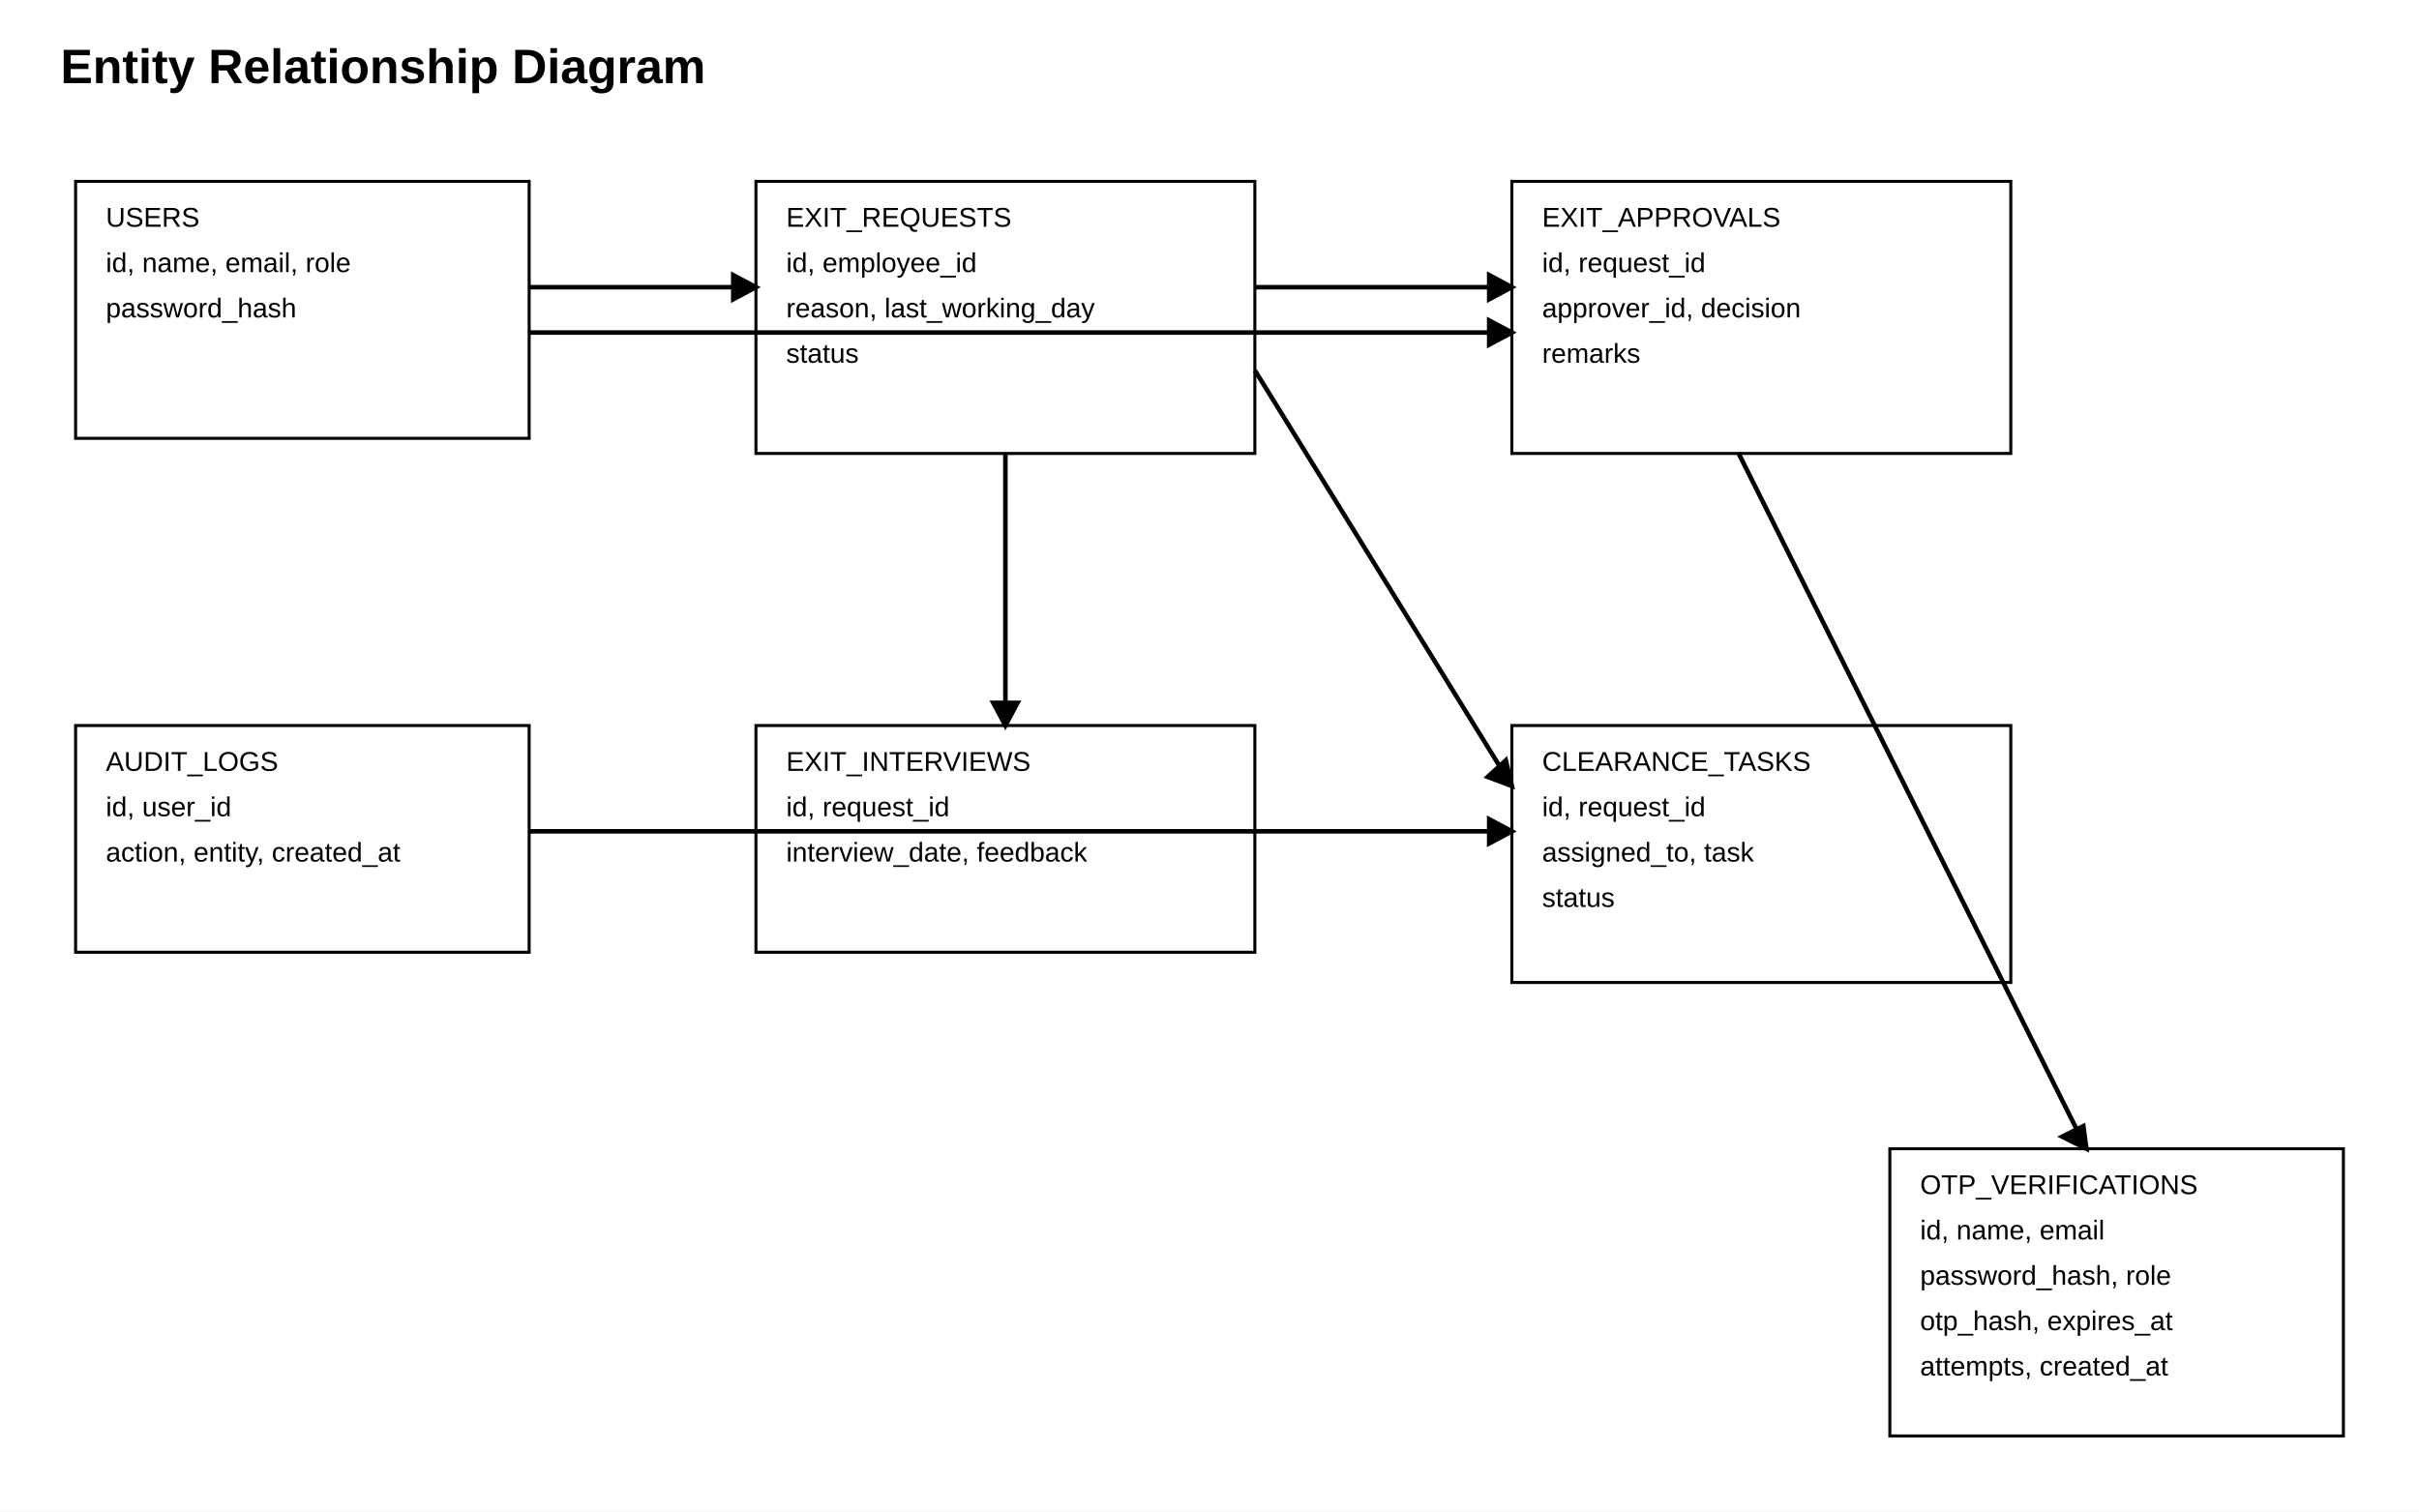
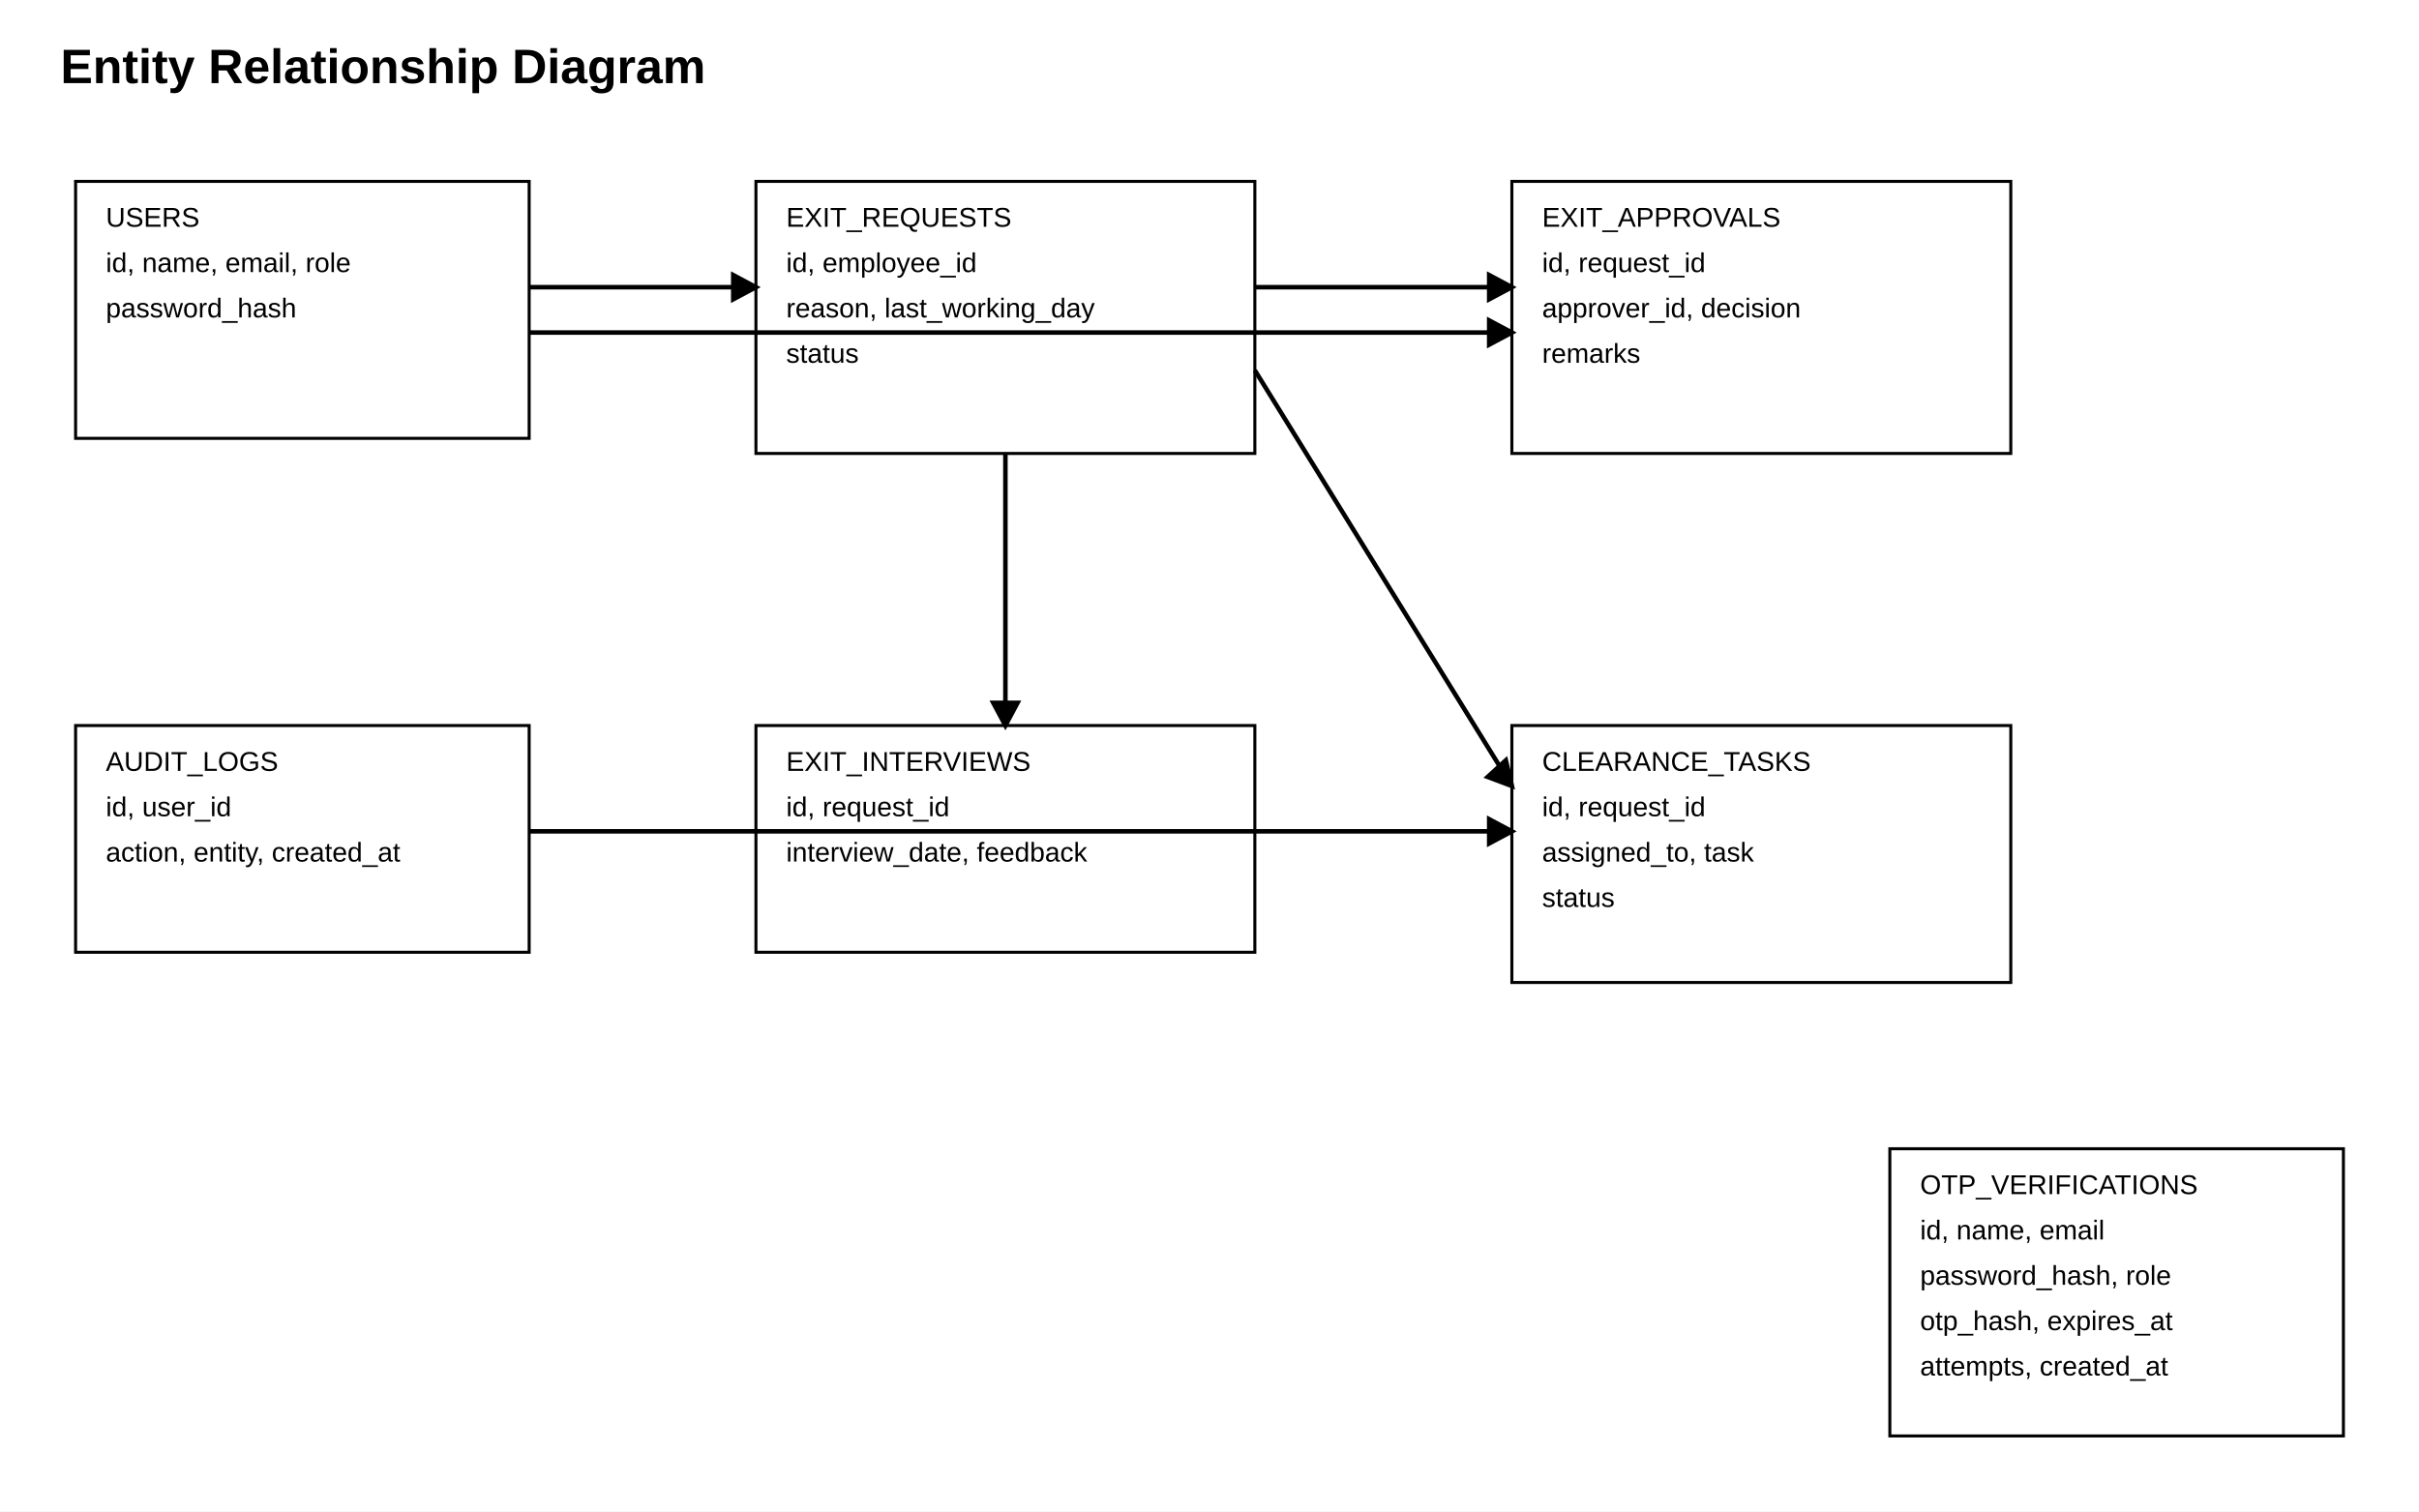
<svg xmlns="http://www.w3.org/2000/svg" width="1600" height="1000" viewBox="0 0 1600 1000">
  <rect width="1600" height="1000" fill="white" />
  <text x="40" y="55" font-family="Arial" font-size="32" font-weight="bold">Entity Relationship Diagram</text>
  <g fill="white" stroke="black" stroke-width="2">
    <rect x="50" y="120" width="300" height="170" />
    <rect x="500" y="120" width="330" height="180" />
    <rect x="1000" y="120" width="330" height="180" />
    <rect x="500" y="480" width="330" height="150" />
    <rect x="1000" y="480" width="330" height="170" />
    <rect x="50" y="480" width="300" height="150" />
    <rect x="1250" y="760" width="300" height="190" />
  </g>
  <g font-family="Arial" font-size="18">
    <text x="70" y="150">USERS</text>
    <text x="70" y="180">id, name, email, role</text>
    <text x="70" y="210">password_hash</text>
    <text x="520" y="150">EXIT_REQUESTS</text>
    <text x="520" y="180">id, employee_id</text>
    <text x="520" y="210">reason, last_working_day</text>
    <text x="520" y="240">status</text>
    <text x="1020" y="150">EXIT_APPROVALS</text>
    <text x="1020" y="180">id, request_id</text>
    <text x="1020" y="210">approver_id, decision</text>
    <text x="1020" y="240">remarks</text>
    <text x="520" y="510">EXIT_INTERVIEWS</text>
    <text x="520" y="540">id, request_id</text>
    <text x="520" y="570">interview_date, feedback</text>
    <text x="1020" y="510">CLEARANCE_TASKS</text>
    <text x="1020" y="540">id, request_id</text>
    <text x="1020" y="570">assigned_to, task</text>
    <text x="1020" y="600">status</text>
    <text x="70" y="510">AUDIT_LOGS</text>
    <text x="70" y="540">id, user_id</text>
    <text x="70" y="570">action, entity, created_at</text>
    <text x="1270" y="790">OTP_VERIFICATIONS</text>
    <text x="1270" y="820">id, name, email</text>
    <text x="1270" y="850">password_hash, role</text>
    <text x="1270" y="880">otp_hash, expires_at</text>
    <text x="1270" y="910">attempts, created_at</text>
  </g>
  <g stroke="black" stroke-width="3" fill="black">
    <line x1="350" y1="190" x2="500" y2="190" />
    <polygon points="500,190 485,182 485,198" />
    <line x1="350" y1="220" x2="1000" y2="220" />
    <polygon points="1000,220 985,212 985,228" />
    <line x1="830" y1="190" x2="1000" y2="190" />
    <polygon points="1000,190 985,182 985,198" />
    <line x1="665" y1="300" x2="665" y2="480" />
    <polygon points="665,480 657,465 673,465" />
    <line x1="830" y1="245" x2="1000" y2="520" />
    <polygon points="1000,520 984,514 996,503" />
    <line x1="350" y1="550" x2="1000" y2="550" />
    <polygon points="1000,550 985,542 985,558" />
-     <line x1="1150" y1="300" x2="1380" y2="760" />
-     <polygon points="1380,760 1364,752 1378,745" />
  </g>
</svg>
